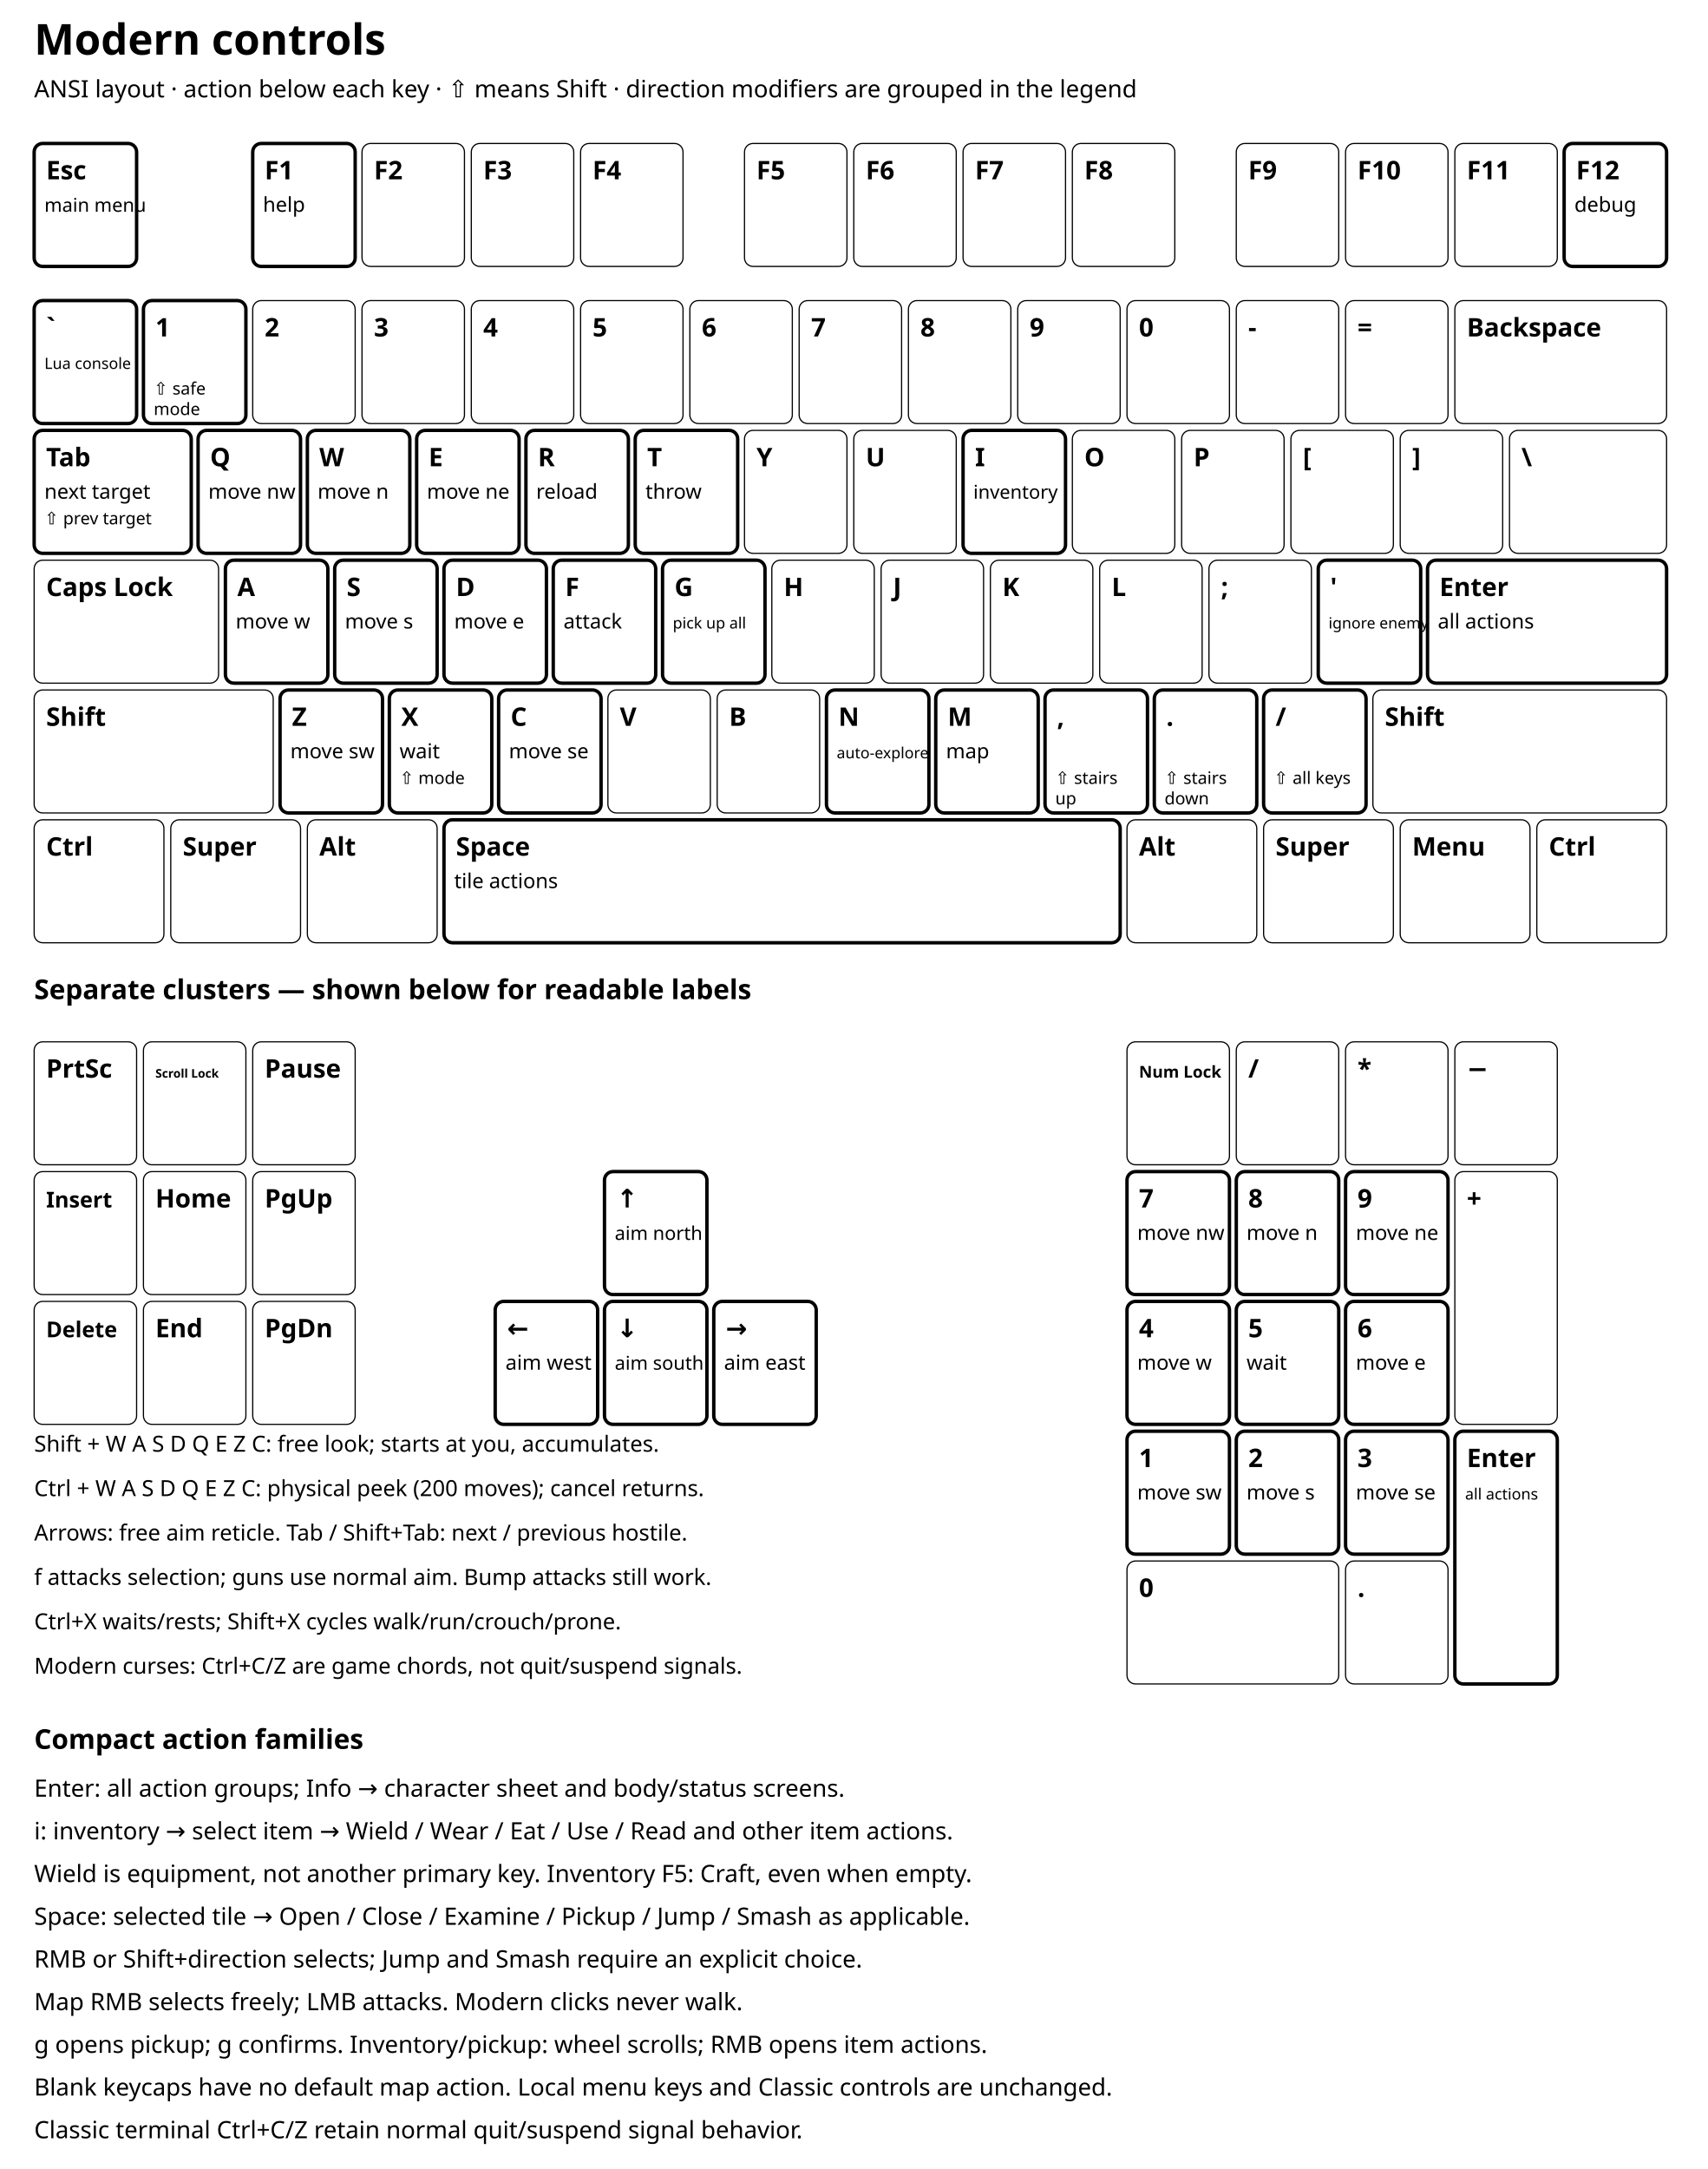
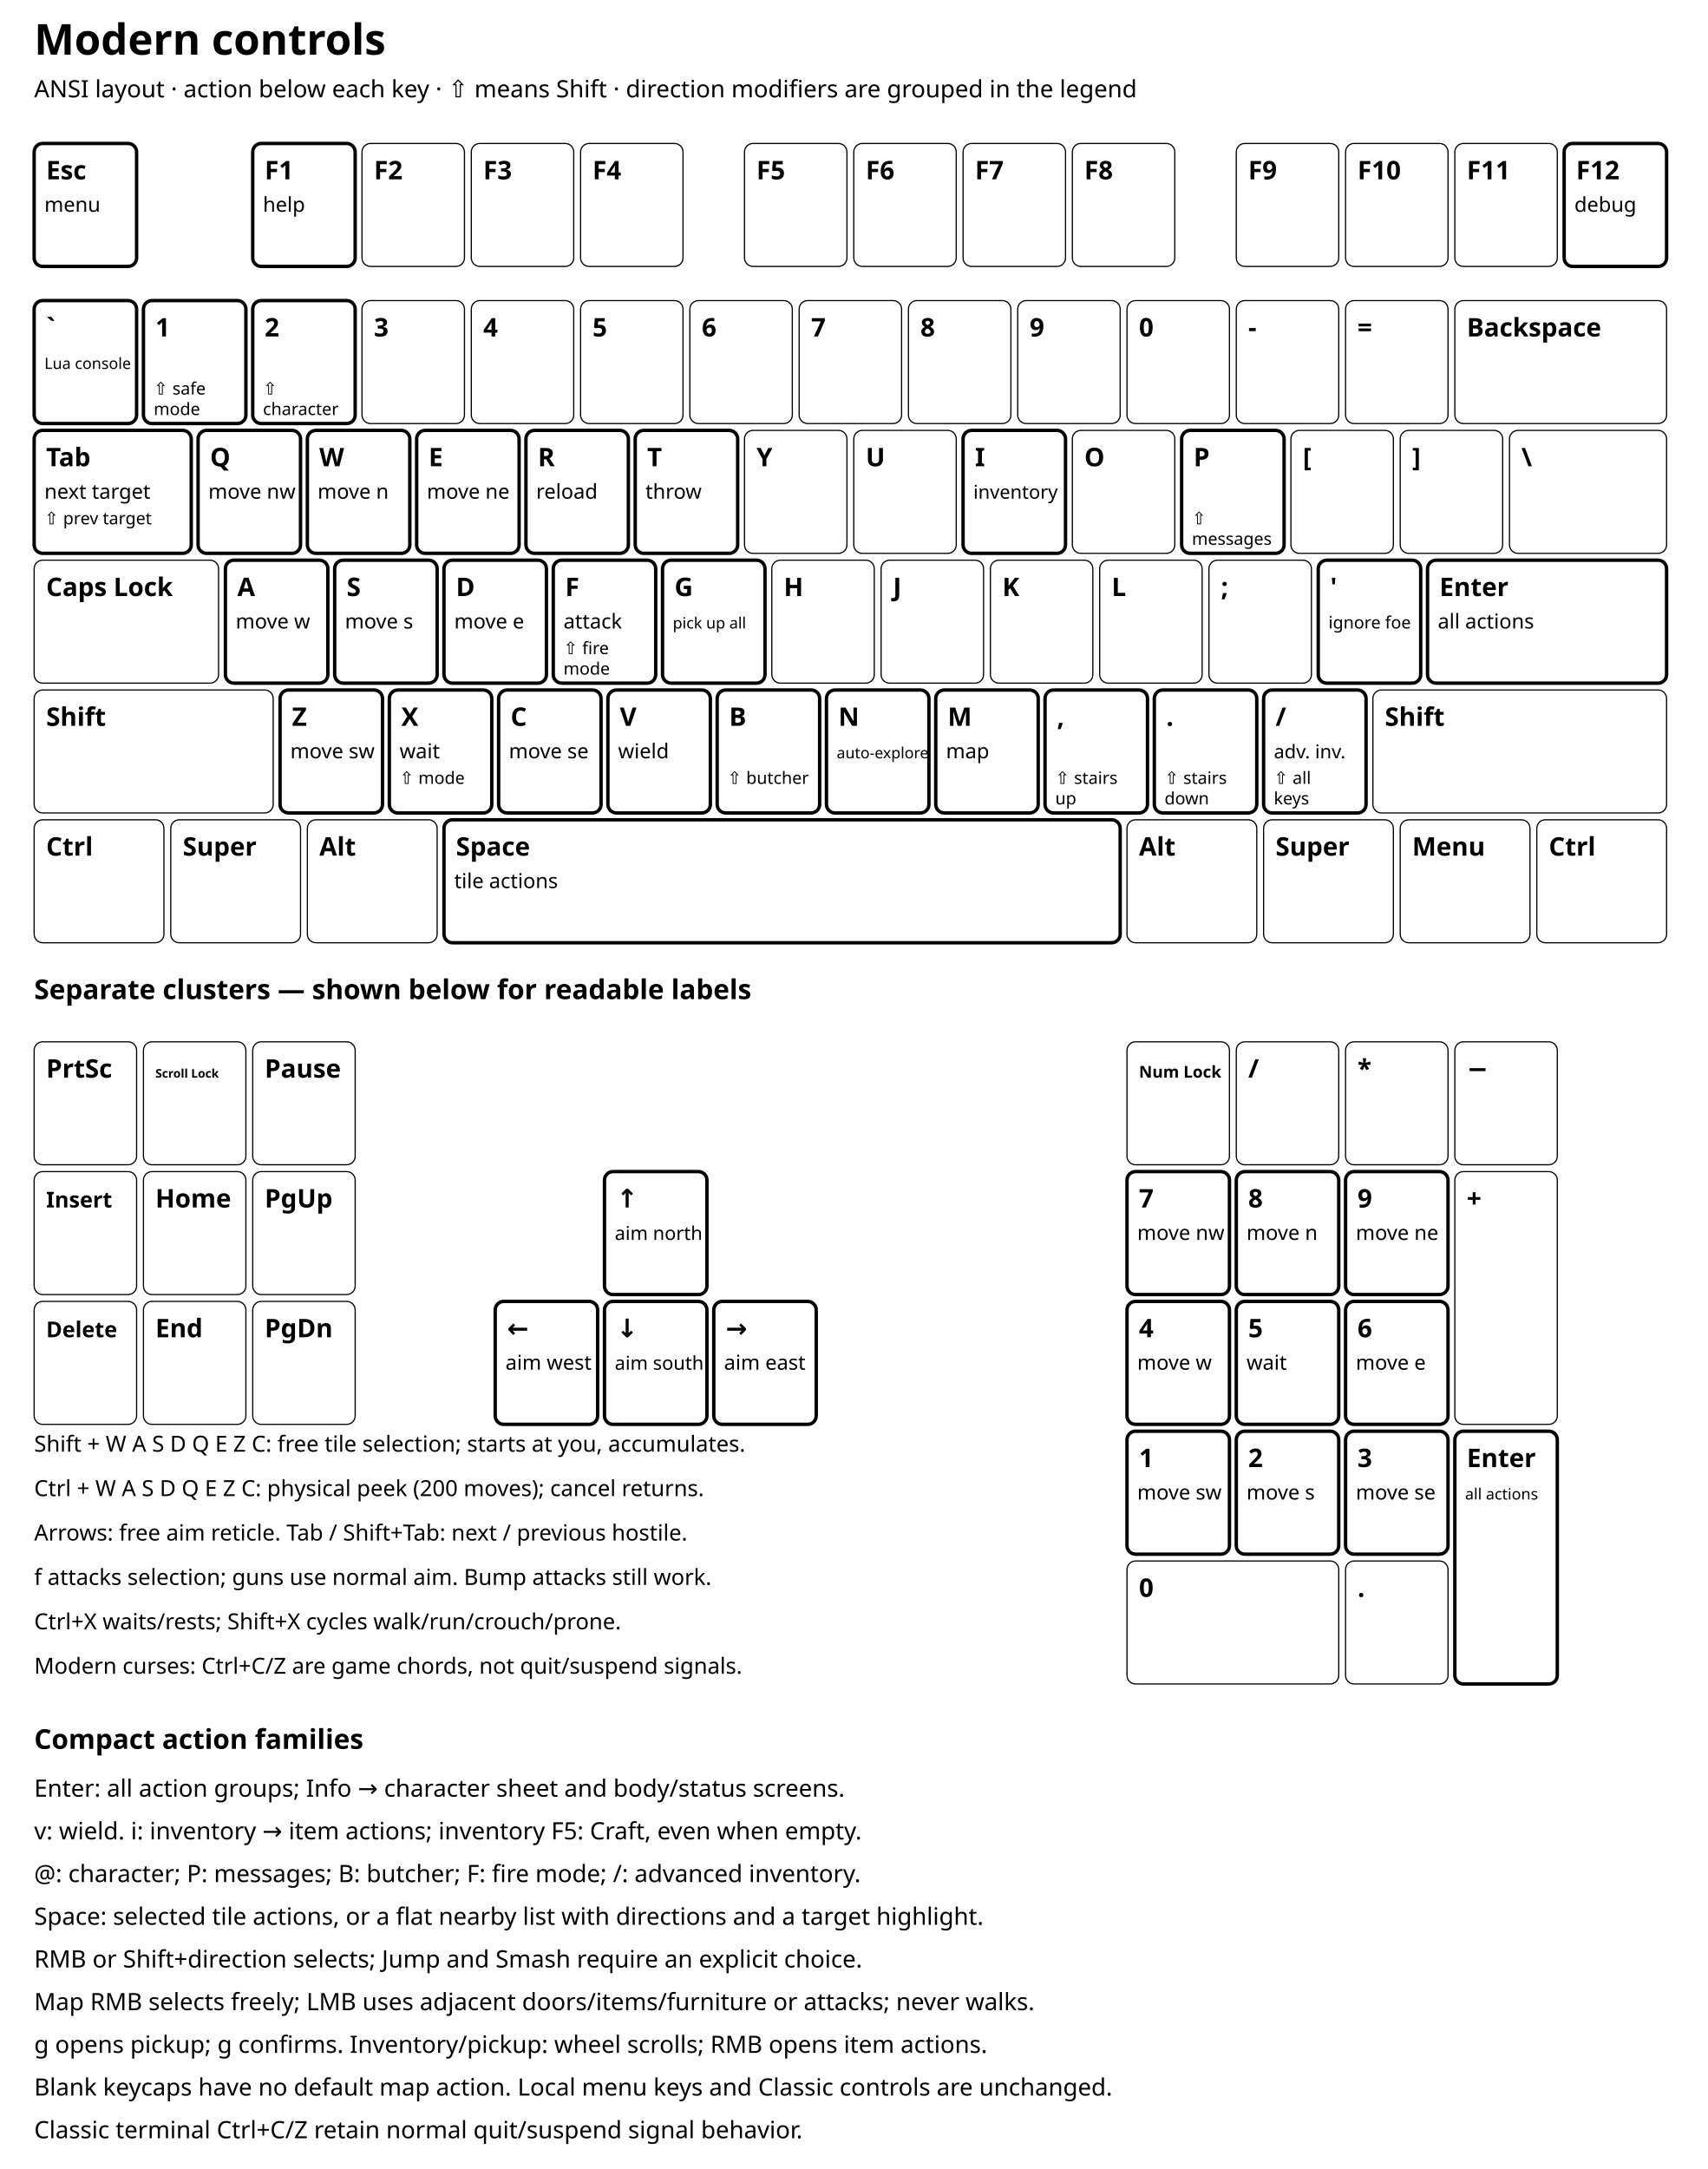
<svg xmlns="http://www.w3.org/2000/svg" width="1000" height="1270" viewBox="0 0 1000 1270" font-family="sans-serif" fill="currentColor">
  <text x="20" y="32" font-size="25" font-weight="700">Modern controls</text>
  <text x="20" y="57" font-size="14">ANSI layout · action below each key · ⇧ means Shift · direction modifiers are grouped in the legend</text>
  <g>
    <rect x="20" y="84" width="60" height="72" rx="5" fill="none" stroke="currentColor" stroke-width="2" />
    <text x="27" y="105" font-size="15.0" font-weight="700">Esc</text>
-     <text x="26" y="124" font-size="11.1" fill="currentColor">main menu</text>
+     <text x="26" y="124" font-size="12.0" fill="currentColor">menu</text>
  </g>
  <g>
    <rect x="148.0" y="84" width="60" height="72" rx="5" fill="none" stroke="currentColor" stroke-width="2" />
    <text x="155.0" y="105" font-size="15.0" font-weight="700">F1</text>
    <text x="154.0" y="124" font-size="12.0" fill="currentColor">help</text>
  </g>
  <g>
    <rect x="212.0" y="84" width="60" height="72" rx="5" fill="none" stroke="currentColor" stroke-width="0.7" />
    <text x="219.0" y="105" font-size="15.0" font-weight="700">F2</text>
  </g>
  <g>
    <rect x="276.0" y="84" width="60" height="72" rx="5" fill="none" stroke="currentColor" stroke-width="0.7" />
    <text x="283.0" y="105" font-size="15.0" font-weight="700">F3</text>
  </g>
  <g>
    <rect x="340.0" y="84" width="60" height="72" rx="5" fill="none" stroke="currentColor" stroke-width="0.7" />
    <text x="347.0" y="105" font-size="15.0" font-weight="700">F4</text>
  </g>
  <g>
    <rect x="436.0" y="84" width="60" height="72" rx="5" fill="none" stroke="currentColor" stroke-width="0.7" />
    <text x="443.0" y="105" font-size="15.0" font-weight="700">F5</text>
  </g>
  <g>
    <rect x="500.0" y="84" width="60" height="72" rx="5" fill="none" stroke="currentColor" stroke-width="0.7" />
    <text x="507.0" y="105" font-size="15.0" font-weight="700">F6</text>
  </g>
  <g>
    <rect x="564.0" y="84" width="60" height="72" rx="5" fill="none" stroke="currentColor" stroke-width="0.7" />
    <text x="571.0" y="105" font-size="15.0" font-weight="700">F7</text>
  </g>
  <g>
    <rect x="628.0" y="84" width="60" height="72" rx="5" fill="none" stroke="currentColor" stroke-width="0.7" />
    <text x="635.0" y="105" font-size="15.0" font-weight="700">F8</text>
  </g>
  <g>
    <rect x="724.0" y="84" width="60" height="72" rx="5" fill="none" stroke="currentColor" stroke-width="0.7" />
    <text x="731.0" y="105" font-size="15.0" font-weight="700">F9</text>
  </g>
  <g>
    <rect x="788.0" y="84" width="60" height="72" rx="5" fill="none" stroke="currentColor" stroke-width="0.7" />
    <text x="795.0" y="105" font-size="15.0" font-weight="700">F10</text>
  </g>
  <g>
    <rect x="852.0" y="84" width="60" height="72" rx="5" fill="none" stroke="currentColor" stroke-width="0.7" />
    <text x="859.0" y="105" font-size="15.0" font-weight="700">F11</text>
  </g>
  <g>
    <rect x="916.0" y="84" width="60" height="72" rx="5" fill="none" stroke="currentColor" stroke-width="2" />
    <text x="923.0" y="105" font-size="15.0" font-weight="700">F12</text>
    <text x="922.0" y="124" font-size="12.0" fill="currentColor">debug</text>
  </g>
  <g>
    <rect x="20" y="176" width="60" height="72" rx="5" fill="none" stroke="currentColor" stroke-width="2" />
    <text x="27" y="197" font-size="15.0" font-weight="700">`</text>
    <text x="26" y="216" font-size="9.1" fill="currentColor">Lua console</text>
  </g>
  <g>
    <rect x="84" y="176" width="60" height="72" rx="5" fill="none" stroke="currentColor" stroke-width="2" />
    <text x="91" y="197" font-size="15.0" font-weight="700">1</text>
    <text x="90" y="231" font-size="10" fill="var(--muted,currentColor)">⇧ safe</text>
    <text x="90" y="243" font-size="10" fill="var(--muted,currentColor)">mode</text>
  </g>
  <g>
-     <rect x="148" y="176" width="60" height="72" rx="5" fill="none" stroke="currentColor" stroke-width="0.7" />
+     <rect x="148" y="176" width="60" height="72" rx="5" fill="none" stroke="currentColor" stroke-width="2" />
    <text x="155" y="197" font-size="15.0" font-weight="700">2</text>
+     <text x="154" y="231" font-size="10" fill="var(--muted,currentColor)">⇧</text>
+     <text x="154" y="243" font-size="10" fill="var(--muted,currentColor)">character</text>
  </g>
  <g>
    <rect x="212" y="176" width="60" height="72" rx="5" fill="none" stroke="currentColor" stroke-width="0.7" />
    <text x="219" y="197" font-size="15.0" font-weight="700">3</text>
  </g>
  <g>
    <rect x="276" y="176" width="60" height="72" rx="5" fill="none" stroke="currentColor" stroke-width="0.7" />
    <text x="283" y="197" font-size="15.0" font-weight="700">4</text>
  </g>
  <g>
    <rect x="340" y="176" width="60" height="72" rx="5" fill="none" stroke="currentColor" stroke-width="0.7" />
    <text x="347" y="197" font-size="15.0" font-weight="700">5</text>
  </g>
  <g>
    <rect x="404" y="176" width="60" height="72" rx="5" fill="none" stroke="currentColor" stroke-width="0.7" />
    <text x="411" y="197" font-size="15.0" font-weight="700">6</text>
  </g>
  <g>
    <rect x="468" y="176" width="60" height="72" rx="5" fill="none" stroke="currentColor" stroke-width="0.7" />
    <text x="475" y="197" font-size="15.0" font-weight="700">7</text>
  </g>
  <g>
    <rect x="532" y="176" width="60" height="72" rx="5" fill="none" stroke="currentColor" stroke-width="0.7" />
    <text x="539" y="197" font-size="15.0" font-weight="700">8</text>
  </g>
  <g>
    <rect x="596" y="176" width="60" height="72" rx="5" fill="none" stroke="currentColor" stroke-width="0.7" />
    <text x="603" y="197" font-size="15.0" font-weight="700">9</text>
  </g>
  <g>
    <rect x="660" y="176" width="60" height="72" rx="5" fill="none" stroke="currentColor" stroke-width="0.7" />
    <text x="667" y="197" font-size="15.0" font-weight="700">0</text>
  </g>
  <g>
    <rect x="724" y="176" width="60" height="72" rx="5" fill="none" stroke="currentColor" stroke-width="0.7" />
    <text x="731" y="197" font-size="15.0" font-weight="700">-</text>
  </g>
  <g>
    <rect x="788" y="176" width="60" height="72" rx="5" fill="none" stroke="currentColor" stroke-width="0.7" />
    <text x="795" y="197" font-size="15.0" font-weight="700">=</text>
  </g>
  <g>
    <rect x="852" y="176" width="124" height="72" rx="5" fill="none" stroke="currentColor" stroke-width="0.7" />
    <text x="859" y="197" font-size="15.0" font-weight="700">Backspace</text>
  </g>
  <g>
    <rect x="20" y="252" width="92.0" height="72" rx="5" fill="none" stroke="currentColor" stroke-width="2" />
    <text x="27" y="273" font-size="15.0" font-weight="700">Tab</text>
    <text x="26" y="292" font-size="12.0" fill="currentColor">next target</text>
    <text x="26" y="307" font-size="10" fill="var(--muted,currentColor)">⇧ prev target</text>
  </g>
  <g>
    <rect x="116.0" y="252" width="60" height="72" rx="5" fill="none" stroke="currentColor" stroke-width="2" />
    <text x="123.0" y="273" font-size="15.0" font-weight="700">Q</text>
    <text x="122.0" y="292" font-size="12.0" fill="currentColor">move nw</text>
  </g>
  <g>
    <rect x="180.0" y="252" width="60" height="72" rx="5" fill="none" stroke="currentColor" stroke-width="2" />
    <text x="187.0" y="273" font-size="15.0" font-weight="700">W</text>
    <text x="186.0" y="292" font-size="12.0" fill="currentColor">move n</text>
  </g>
  <g>
    <rect x="244.0" y="252" width="60" height="72" rx="5" fill="none" stroke="currentColor" stroke-width="2" />
    <text x="251.0" y="273" font-size="15.0" font-weight="700">E</text>
    <text x="250.0" y="292" font-size="12.0" fill="currentColor">move ne</text>
  </g>
  <g>
    <rect x="308.0" y="252" width="60" height="72" rx="5" fill="none" stroke="currentColor" stroke-width="2" />
    <text x="315.0" y="273" font-size="15.0" font-weight="700">R</text>
    <text x="314.0" y="292" font-size="12.0" fill="currentColor">reload</text>
  </g>
  <g>
    <rect x="372.0" y="252" width="60" height="72" rx="5" fill="none" stroke="currentColor" stroke-width="2" />
    <text x="379.0" y="273" font-size="15.0" font-weight="700">T</text>
    <text x="378.0" y="292" font-size="12.0" fill="currentColor">throw</text>
  </g>
  <g>
    <rect x="436.0" y="252" width="60" height="72" rx="5" fill="none" stroke="currentColor" stroke-width="0.7" />
    <text x="443.0" y="273" font-size="15.0" font-weight="700">Y</text>
  </g>
  <g>
    <rect x="500.0" y="252" width="60" height="72" rx="5" fill="none" stroke="currentColor" stroke-width="0.7" />
    <text x="507.0" y="273" font-size="15.0" font-weight="700">U</text>
  </g>
  <g>
    <rect x="564.0" y="252" width="60" height="72" rx="5" fill="none" stroke="currentColor" stroke-width="2" />
    <text x="571.0" y="273" font-size="15.0" font-weight="700">I</text>
    <text x="570.0" y="292" font-size="11.1" fill="currentColor">inventory</text>
  </g>
  <g>
    <rect x="628.0" y="252" width="60" height="72" rx="5" fill="none" stroke="currentColor" stroke-width="0.7" />
    <text x="635.0" y="273" font-size="15.0" font-weight="700">O</text>
  </g>
  <g>
-     <rect x="692.0" y="252" width="60" height="72" rx="5" fill="none" stroke="currentColor" stroke-width="0.7" />
+     <rect x="692.0" y="252" width="60" height="72" rx="5" fill="none" stroke="currentColor" stroke-width="2" />
    <text x="699.0" y="273" font-size="15.0" font-weight="700">P</text>
+     <text x="698.0" y="307" font-size="10" fill="var(--muted,currentColor)">⇧</text>
+     <text x="698.0" y="319" font-size="10" fill="var(--muted,currentColor)">messages</text>
  </g>
  <g>
    <rect x="756.0" y="252" width="60" height="72" rx="5" fill="none" stroke="currentColor" stroke-width="0.7" />
    <text x="763.0" y="273" font-size="15.0" font-weight="700">[</text>
  </g>
  <g>
    <rect x="820.0" y="252" width="60" height="72" rx="5" fill="none" stroke="currentColor" stroke-width="0.7" />
    <text x="827.0" y="273" font-size="15.0" font-weight="700">]</text>
  </g>
  <g>
    <rect x="884.0" y="252" width="92.0" height="72" rx="5" fill="none" stroke="currentColor" stroke-width="0.7" />
    <text x="891.0" y="273" font-size="15.0" font-weight="700">\</text>
  </g>
  <g>
    <rect x="20" y="328" width="108.0" height="72" rx="5" fill="none" stroke="currentColor" stroke-width="0.7" />
    <text x="27" y="349" font-size="15.0" font-weight="700">Caps Lock</text>
  </g>
  <g>
    <rect x="132.0" y="328" width="60" height="72" rx="5" fill="none" stroke="currentColor" stroke-width="2" />
    <text x="139.0" y="349" font-size="15.0" font-weight="700">A</text>
    <text x="138.0" y="368" font-size="12.0" fill="currentColor">move w</text>
  </g>
  <g>
    <rect x="196.0" y="328" width="60" height="72" rx="5" fill="none" stroke="currentColor" stroke-width="2" />
    <text x="203.0" y="349" font-size="15.0" font-weight="700">S</text>
    <text x="202.0" y="368" font-size="12.0" fill="currentColor">move s</text>
  </g>
  <g>
    <rect x="260.0" y="328" width="60" height="72" rx="5" fill="none" stroke="currentColor" stroke-width="2" />
    <text x="267.0" y="349" font-size="15.0" font-weight="700">D</text>
    <text x="266.0" y="368" font-size="12.0" fill="currentColor">move e</text>
  </g>
  <g>
    <rect x="324.0" y="328" width="60" height="72" rx="5" fill="none" stroke="currentColor" stroke-width="2" />
    <text x="331.0" y="349" font-size="15.0" font-weight="700">F</text>
    <text x="330.0" y="368" font-size="12.0" fill="currentColor">attack</text>
+     <text x="330.0" y="383" font-size="10" fill="var(--muted,currentColor)">⇧ fire</text>
+     <text x="330.0" y="395" font-size="10" fill="var(--muted,currentColor)">mode</text>
  </g>
  <g>
    <rect x="388.0" y="328" width="60" height="72" rx="5" fill="none" stroke="currentColor" stroke-width="2" />
    <text x="395.0" y="349" font-size="15.0" font-weight="700">G</text>
    <text x="394.0" y="368" font-size="9.1" fill="currentColor">pick up all</text>
  </g>
  <g>
    <rect x="452.0" y="328" width="60" height="72" rx="5" fill="none" stroke="currentColor" stroke-width="0.7" />
    <text x="459.0" y="349" font-size="15.0" font-weight="700">H</text>
  </g>
  <g>
    <rect x="516.0" y="328" width="60" height="72" rx="5" fill="none" stroke="currentColor" stroke-width="0.7" />
    <text x="523.0" y="349" font-size="15.0" font-weight="700">J</text>
  </g>
  <g>
    <rect x="580.0" y="328" width="60" height="72" rx="5" fill="none" stroke="currentColor" stroke-width="0.7" />
    <text x="587.0" y="349" font-size="15.0" font-weight="700">K</text>
  </g>
  <g>
    <rect x="644.0" y="328" width="60" height="72" rx="5" fill="none" stroke="currentColor" stroke-width="0.7" />
    <text x="651.0" y="349" font-size="15.0" font-weight="700">L</text>
  </g>
  <g>
    <rect x="708.0" y="328" width="60" height="72" rx="5" fill="none" stroke="currentColor" stroke-width="0.7" />
    <text x="715.0" y="349" font-size="15.0" font-weight="700">;</text>
  </g>
  <g>
    <rect x="772.0" y="328" width="60" height="72" rx="5" fill="none" stroke="currentColor" stroke-width="2" />
    <text x="779.0" y="349" font-size="15.0" font-weight="700">'</text>
-     <text x="778.0" y="368" font-size="9.0" fill="currentColor">ignore enemy</text>
+     <text x="778.0" y="368" font-size="10.0" fill="currentColor">ignore foe</text>
  </g>
  <g>
    <rect x="836.0" y="328" width="140.0" height="72" rx="5" fill="none" stroke="currentColor" stroke-width="2" />
    <text x="843.0" y="349" font-size="15.0" font-weight="700">Enter</text>
    <text x="842.0" y="368" font-size="12.0" fill="currentColor">all actions</text>
  </g>
  <g>
    <rect x="20" y="404" width="140.0" height="72" rx="5" fill="none" stroke="currentColor" stroke-width="0.7" />
    <text x="27" y="425" font-size="15.0" font-weight="700">Shift</text>
  </g>
  <g>
    <rect x="164.0" y="404" width="60" height="72" rx="5" fill="none" stroke="currentColor" stroke-width="2" />
    <text x="171.0" y="425" font-size="15.0" font-weight="700">Z</text>
    <text x="170.0" y="444" font-size="12.0" fill="currentColor">move sw</text>
  </g>
  <g>
    <rect x="228.0" y="404" width="60" height="72" rx="5" fill="none" stroke="currentColor" stroke-width="2" />
    <text x="235.0" y="425" font-size="15.0" font-weight="700">X</text>
    <text x="234.0" y="444" font-size="12.0" fill="currentColor">wait</text>
    <text x="234.0" y="459" font-size="10" fill="var(--muted,currentColor)">⇧ mode</text>
  </g>
  <g>
    <rect x="292.0" y="404" width="60" height="72" rx="5" fill="none" stroke="currentColor" stroke-width="2" />
    <text x="299.0" y="425" font-size="15.0" font-weight="700">C</text>
    <text x="298.0" y="444" font-size="12.0" fill="currentColor">move se</text>
  </g>
  <g>
-     <rect x="356.0" y="404" width="60" height="72" rx="5" fill="none" stroke="currentColor" stroke-width="0.7" />
+     <rect x="356.0" y="404" width="60" height="72" rx="5" fill="none" stroke="currentColor" stroke-width="2" />
    <text x="363.0" y="425" font-size="15.0" font-weight="700">V</text>
-   </g>
-   <g>
-     <rect x="420.0" y="404" width="60" height="72" rx="5" fill="none" stroke="currentColor" stroke-width="0.7" />
+     <text x="362.0" y="444" font-size="12.0" fill="currentColor">wield</text>
+   </g>
+   <g>
+     <rect x="420.0" y="404" width="60" height="72" rx="5" fill="none" stroke="currentColor" stroke-width="2" />
    <text x="427.0" y="425" font-size="15.0" font-weight="700">B</text>
+     <text x="426.0" y="459" font-size="10" fill="var(--muted,currentColor)">⇧ butcher</text>
  </g>
  <g>
    <rect x="484.0" y="404" width="60" height="72" rx="5" fill="none" stroke="currentColor" stroke-width="2" />
    <text x="491.0" y="425" font-size="15.0" font-weight="700">N</text>
    <text x="490.0" y="444" font-size="9.0" fill="currentColor">auto-explore</text>
  </g>
  <g>
    <rect x="548.0" y="404" width="60" height="72" rx="5" fill="none" stroke="currentColor" stroke-width="2" />
    <text x="555.0" y="425" font-size="15.0" font-weight="700">M</text>
    <text x="554.0" y="444" font-size="12.0" fill="currentColor">map</text>
  </g>
  <g>
    <rect x="612.0" y="404" width="60" height="72" rx="5" fill="none" stroke="currentColor" stroke-width="2" />
    <text x="619.0" y="425" font-size="15.0" font-weight="700">,</text>
    <text x="618.0" y="459" font-size="10" fill="var(--muted,currentColor)">⇧ stairs</text>
    <text x="618.0" y="471" font-size="10" fill="var(--muted,currentColor)">up</text>
  </g>
  <g>
    <rect x="676.0" y="404" width="60" height="72" rx="5" fill="none" stroke="currentColor" stroke-width="2" />
    <text x="683.0" y="425" font-size="15.0" font-weight="700">.</text>
    <text x="682.0" y="459" font-size="10" fill="var(--muted,currentColor)">⇧ stairs</text>
    <text x="682.0" y="471" font-size="10" fill="var(--muted,currentColor)">down</text>
  </g>
  <g>
    <rect x="740.0" y="404" width="60" height="72" rx="5" fill="none" stroke="currentColor" stroke-width="2" />
    <text x="747.0" y="425" font-size="15.0" font-weight="700">/</text>
-     <text x="746.0" y="459" font-size="10" fill="var(--muted,currentColor)">⇧ all keys</text>
+     <text x="746.0" y="444" font-size="11.1" fill="currentColor">adv. inv.</text>
+     <text x="746.0" y="459" font-size="10" fill="var(--muted,currentColor)">⇧ all</text>
+     <text x="746.0" y="471" font-size="10" fill="var(--muted,currentColor)">keys</text>
  </g>
  <g>
    <rect x="804.0" y="404" width="172.0" height="72" rx="5" fill="none" stroke="currentColor" stroke-width="0.7" />
    <text x="811.0" y="425" font-size="15.0" font-weight="700">Shift</text>
  </g>
  <g>
    <rect x="20" y="480" width="76.0" height="72" rx="5" fill="none" stroke="currentColor" stroke-width="0.7" />
    <text x="27" y="501" font-size="15.0" font-weight="700">Ctrl</text>
  </g>
  <g>
    <rect x="100.0" y="480" width="76.0" height="72" rx="5" fill="none" stroke="currentColor" stroke-width="0.7" />
    <text x="107.0" y="501" font-size="15.0" font-weight="700">Super</text>
  </g>
  <g>
    <rect x="180.0" y="480" width="76.0" height="72" rx="5" fill="none" stroke="currentColor" stroke-width="0.7" />
    <text x="187.0" y="501" font-size="15.0" font-weight="700">Alt</text>
  </g>
  <g>
    <rect x="260.0" y="480" width="396.0" height="72" rx="5" fill="none" stroke="currentColor" stroke-width="2" />
    <text x="267.0" y="501" font-size="15.0" font-weight="700">Space</text>
    <text x="266.0" y="520" font-size="12.0" fill="currentColor">tile actions</text>
  </g>
  <g>
    <rect x="660.0" y="480" width="76.0" height="72" rx="5" fill="none" stroke="currentColor" stroke-width="0.7" />
    <text x="667.0" y="501" font-size="15.0" font-weight="700">Alt</text>
  </g>
  <g>
    <rect x="740.0" y="480" width="76.0" height="72" rx="5" fill="none" stroke="currentColor" stroke-width="0.7" />
    <text x="747.0" y="501" font-size="15.0" font-weight="700">Super</text>
  </g>
  <g>
    <rect x="820.0" y="480" width="76.0" height="72" rx="5" fill="none" stroke="currentColor" stroke-width="0.7" />
    <text x="827.0" y="501" font-size="15.0" font-weight="700">Menu</text>
  </g>
  <g>
    <rect x="900.0" y="480" width="76.0" height="72" rx="5" fill="none" stroke="currentColor" stroke-width="0.7" />
    <text x="907.0" y="501" font-size="15.0" font-weight="700">Ctrl</text>
  </g>
  <text x="20" y="585" font-size="16" font-weight="700">Separate clusters — shown below for readable labels</text>
  <g>
    <rect x="20" y="610" width="60" height="72" rx="5" fill="none" stroke="currentColor" stroke-width="0.7" />
    <text x="27" y="631" font-size="15.0" font-weight="700">PrtSc</text>
  </g>
  <g>
    <rect x="84" y="610" width="60" height="72" rx="5" fill="none" stroke="currentColor" stroke-width="0.7" />
    <text x="91" y="631" font-size="7.0" font-weight="700">Scroll Lock</text>
  </g>
  <g>
    <rect x="148" y="610" width="60" height="72" rx="5" fill="none" stroke="currentColor" stroke-width="0.7" />
    <text x="155" y="631" font-size="15.0" font-weight="700">Pause</text>
  </g>
  <g>
    <rect x="20" y="686" width="60" height="72" rx="5" fill="none" stroke="currentColor" stroke-width="0.7" />
    <text x="27" y="707" font-size="12.8" font-weight="700">Insert</text>
  </g>
  <g>
    <rect x="84" y="686" width="60" height="72" rx="5" fill="none" stroke="currentColor" stroke-width="0.7" />
    <text x="91" y="707" font-size="15.0" font-weight="700">Home</text>
  </g>
  <g>
    <rect x="148" y="686" width="60" height="72" rx="5" fill="none" stroke="currentColor" stroke-width="0.7" />
    <text x="155" y="707" font-size="15.0" font-weight="700">PgUp</text>
  </g>
  <g>
    <rect x="20" y="762" width="60" height="72" rx="5" fill="none" stroke="currentColor" stroke-width="0.7" />
    <text x="27" y="783" font-size="12.8" font-weight="700">Delete</text>
  </g>
  <g>
    <rect x="84" y="762" width="60" height="72" rx="5" fill="none" stroke="currentColor" stroke-width="0.7" />
    <text x="91" y="783" font-size="15.0" font-weight="700">End</text>
  </g>
  <g>
    <rect x="148" y="762" width="60" height="72" rx="5" fill="none" stroke="currentColor" stroke-width="0.7" />
    <text x="155" y="783" font-size="15.0" font-weight="700">PgDn</text>
  </g>
  <g>
    <rect x="354" y="686" width="60" height="72" rx="5" fill="none" stroke="currentColor" stroke-width="2" />
    <text x="361" y="707" font-size="15.0" font-weight="700">↑</text>
    <text x="360" y="726" font-size="11.1" fill="currentColor">aim north</text>
  </g>
  <g>
    <rect x="290" y="762" width="60" height="72" rx="5" fill="none" stroke="currentColor" stroke-width="2" />
    <text x="297" y="783" font-size="15.0" font-weight="700">←</text>
    <text x="296" y="802" font-size="12.0" fill="currentColor">aim west</text>
  </g>
  <g>
    <rect x="354" y="762" width="60" height="72" rx="5" fill="none" stroke="currentColor" stroke-width="2" />
    <text x="361" y="783" font-size="15.0" font-weight="700">↓</text>
    <text x="360" y="802" font-size="11.1" fill="currentColor">aim south</text>
  </g>
  <g>
    <rect x="418" y="762" width="60" height="72" rx="5" fill="none" stroke="currentColor" stroke-width="2" />
    <text x="425" y="783" font-size="15.0" font-weight="700">→</text>
    <text x="424" y="802" font-size="12.0" fill="currentColor">aim east</text>
  </g>
  <g>
    <rect x="660" y="610" width="60" height="72" rx="5" fill="none" stroke="currentColor" stroke-width="0.7" />
    <text x="667" y="631" font-size="9.6" font-weight="700">Num Lock</text>
  </g>
  <g>
    <rect x="724" y="610" width="60" height="72" rx="5" fill="none" stroke="currentColor" stroke-width="0.7" />
    <text x="731" y="631" font-size="15.0" font-weight="700">/</text>
  </g>
  <g>
    <rect x="788" y="610" width="60" height="72" rx="5" fill="none" stroke="currentColor" stroke-width="0.7" />
    <text x="795" y="631" font-size="15.0" font-weight="700">*</text>
  </g>
  <g>
    <rect x="852" y="610" width="60" height="72" rx="5" fill="none" stroke="currentColor" stroke-width="0.7" />
    <text x="859" y="631" font-size="15.0" font-weight="700">−</text>
  </g>
  <g>
    <rect x="660" y="686" width="60" height="72" rx="5" fill="none" stroke="currentColor" stroke-width="2" />
    <text x="667" y="707" font-size="15.0" font-weight="700">7</text>
    <text x="666" y="726" font-size="12.0" fill="currentColor">move nw</text>
  </g>
  <g>
    <rect x="724" y="686" width="60" height="72" rx="5" fill="none" stroke="currentColor" stroke-width="2" />
    <text x="731" y="707" font-size="15.0" font-weight="700">8</text>
    <text x="730" y="726" font-size="12.0" fill="currentColor">move n</text>
  </g>
  <g>
    <rect x="788" y="686" width="60" height="72" rx="5" fill="none" stroke="currentColor" stroke-width="2" />
    <text x="795" y="707" font-size="15.0" font-weight="700">9</text>
    <text x="794" y="726" font-size="12.0" fill="currentColor">move ne</text>
  </g>
  <g>
    <rect x="660" y="762" width="60" height="72" rx="5" fill="none" stroke="currentColor" stroke-width="2" />
    <text x="667" y="783" font-size="15.0" font-weight="700">4</text>
    <text x="666" y="802" font-size="12.0" fill="currentColor">move w</text>
  </g>
  <g>
    <rect x="724" y="762" width="60" height="72" rx="5" fill="none" stroke="currentColor" stroke-width="2" />
    <text x="731" y="783" font-size="15.0" font-weight="700">5</text>
    <text x="730" y="802" font-size="12.0" fill="currentColor">wait</text>
  </g>
  <g>
    <rect x="788" y="762" width="60" height="72" rx="5" fill="none" stroke="currentColor" stroke-width="2" />
    <text x="795" y="783" font-size="15.0" font-weight="700">6</text>
    <text x="794" y="802" font-size="12.0" fill="currentColor">move e</text>
  </g>
  <g>
    <rect x="660" y="838" width="60" height="72" rx="5" fill="none" stroke="currentColor" stroke-width="2" />
    <text x="667" y="859" font-size="15.0" font-weight="700">1</text>
    <text x="666" y="878" font-size="12.0" fill="currentColor">move sw</text>
  </g>
  <g>
    <rect x="724" y="838" width="60" height="72" rx="5" fill="none" stroke="currentColor" stroke-width="2" />
    <text x="731" y="859" font-size="15.0" font-weight="700">2</text>
    <text x="730" y="878" font-size="12.0" fill="currentColor">move s</text>
  </g>
  <g>
    <rect x="788" y="838" width="60" height="72" rx="5" fill="none" stroke="currentColor" stroke-width="2" />
    <text x="795" y="859" font-size="15.0" font-weight="700">3</text>
    <text x="794" y="878" font-size="12.0" fill="currentColor">move se</text>
  </g>
  <g>
    <rect x="852" y="686" width="60" height="148" rx="5" fill="none" stroke="currentColor" stroke-width="0.7" />
    <text x="859" y="707" font-size="15.0" font-weight="700">+</text>
  </g>
  <g>
    <rect x="852" y="838" width="60" height="148" rx="5" fill="none" stroke="currentColor" stroke-width="2" />
    <text x="859" y="859" font-size="15.0" font-weight="700">Enter</text>
    <text x="858" y="878" font-size="9.1" fill="currentColor">all actions</text>
  </g>
  <g>
    <rect x="660" y="914" width="124" height="72" rx="5" fill="none" stroke="currentColor" stroke-width="0.7" />
    <text x="667" y="935" font-size="15.0" font-weight="700">0</text>
  </g>
  <g>
    <rect x="788" y="914" width="60" height="72" rx="5" fill="none" stroke="currentColor" stroke-width="0.7" />
    <text x="795" y="935" font-size="15.0" font-weight="700">.</text>
  </g>
-   <text x="20" y="850" font-size="13">Shift + W A S D Q E Z C: free look; starts at you, accumulates.</text>
+   <text x="20" y="850" font-size="13">Shift + W A S D Q E Z C: free tile selection; starts at you, accumulates.</text>
  <text x="20" y="876" font-size="13">Ctrl + W A S D Q E Z C: physical peek (200 moves); cancel returns.</text>
  <text x="20" y="902" font-size="13">Arrows: free aim reticle. Tab / Shift+Tab: next / previous hostile.</text>
  <text x="20" y="928" font-size="13">f attacks selection; guns use normal aim. Bump attacks still work.</text>
  <text x="20" y="954" font-size="13">Ctrl+X waits/rests; Shift+X cycles walk/run/crouch/prone.</text>
  <text x="20" y="980" font-size="13">Modern curses: Ctrl+C/Z are game chords, not quit/suspend signals.</text>
  <text x="20" y="1024" font-size="16" font-weight="700">Compact action families</text>
  <text x="20" y="1052" font-size="14">Enter: all action groups; Info → character sheet and body/status screens.</text>
-   <text x="20" y="1077" font-size="14">i: inventory → select item → Wield / Wear / Eat / Use / Read and other item actions.</text>
-   <text x="20" y="1102" font-size="14">Wield is equipment, not another primary key. Inventory F5: Craft, even when empty.</text>
-   <text x="20" y="1127" font-size="14">Space: selected tile → Open / Close / Examine / Pickup / Jump / Smash as applicable.</text>
+   <text x="20" y="1077" font-size="14">v: wield. i: inventory → item actions; inventory F5: Craft, even when empty.</text>
+   <text x="20" y="1102" font-size="14">@: character; P: messages; B: butcher; F: fire mode; /: advanced inventory.</text>
+   <text x="20" y="1127" font-size="14">Space: selected tile actions, or a flat nearby list with directions and a target highlight.</text>
  <text x="20" y="1152" font-size="14">RMB or Shift+direction selects; Jump and Smash require an explicit choice.</text>
-   <text x="20" y="1177" font-size="14">Map RMB selects freely; LMB attacks. Modern clicks never walk.</text>
+   <text x="20" y="1177" font-size="14">Map RMB selects freely; LMB uses adjacent doors/items/furniture or attacks; never walks.</text>
  <text x="20" y="1202" font-size="14">g opens pickup; g confirms. Inventory/pickup: wheel scrolls; RMB opens item actions.</text>
  <text x="20" y="1227" font-size="14">Blank keycaps have no default map action. Local menu keys and Classic controls are unchanged.</text>
  <text x="20" y="1252" font-size="14">Classic terminal Ctrl+C/Z retain normal quit/suspend signal behavior.</text>
</svg>
